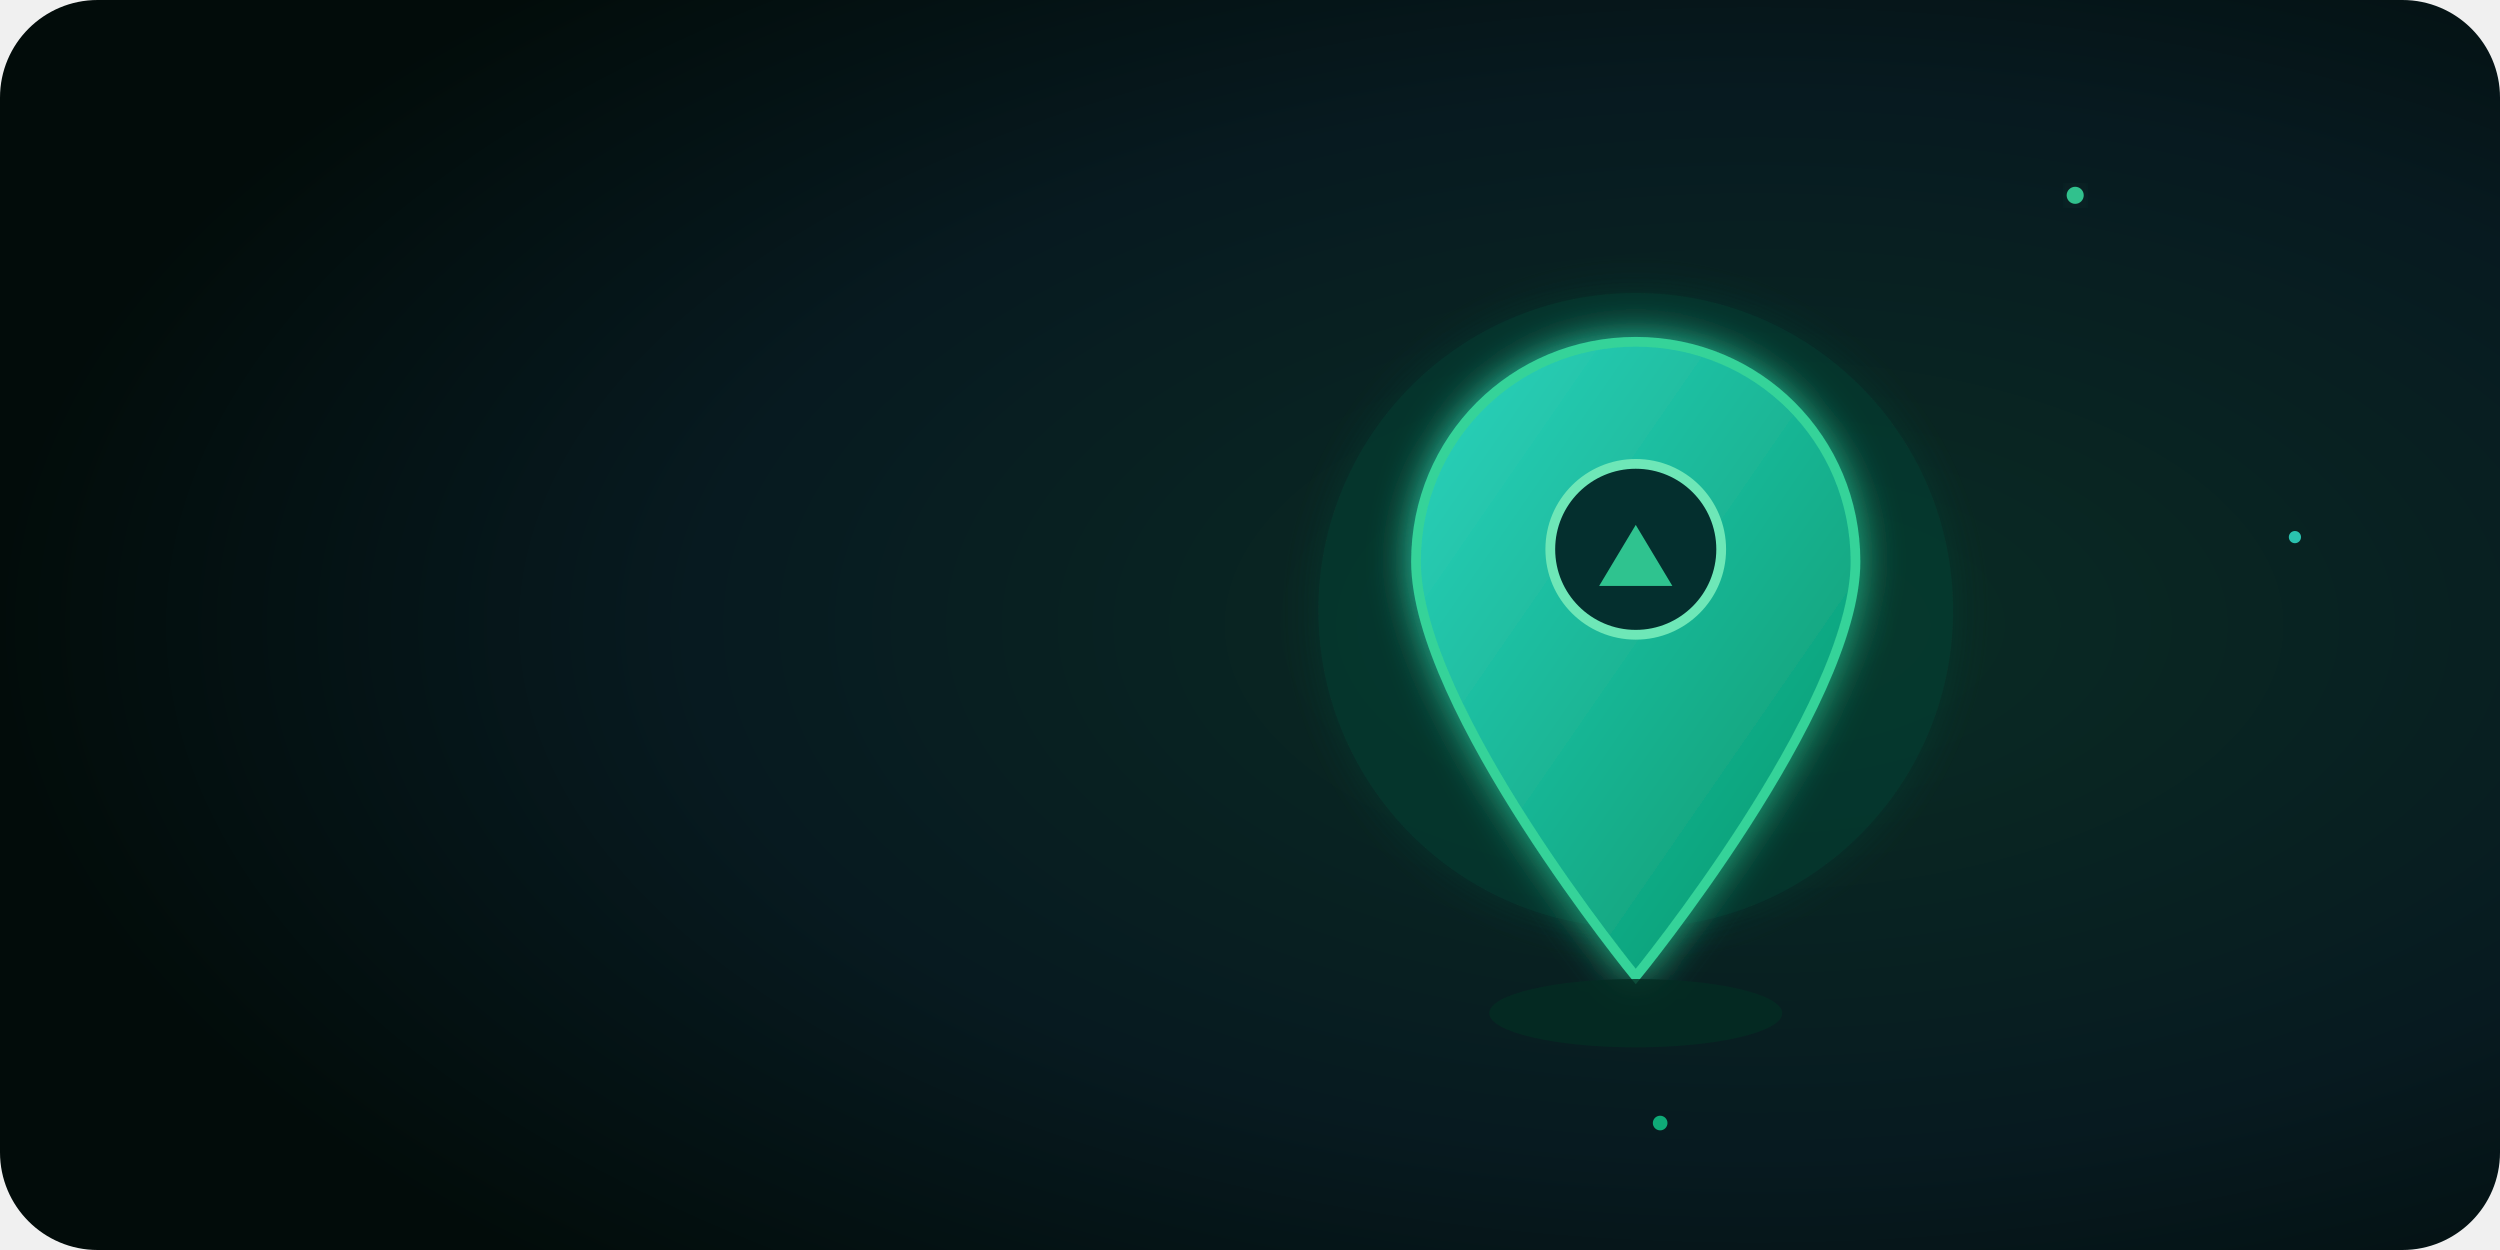
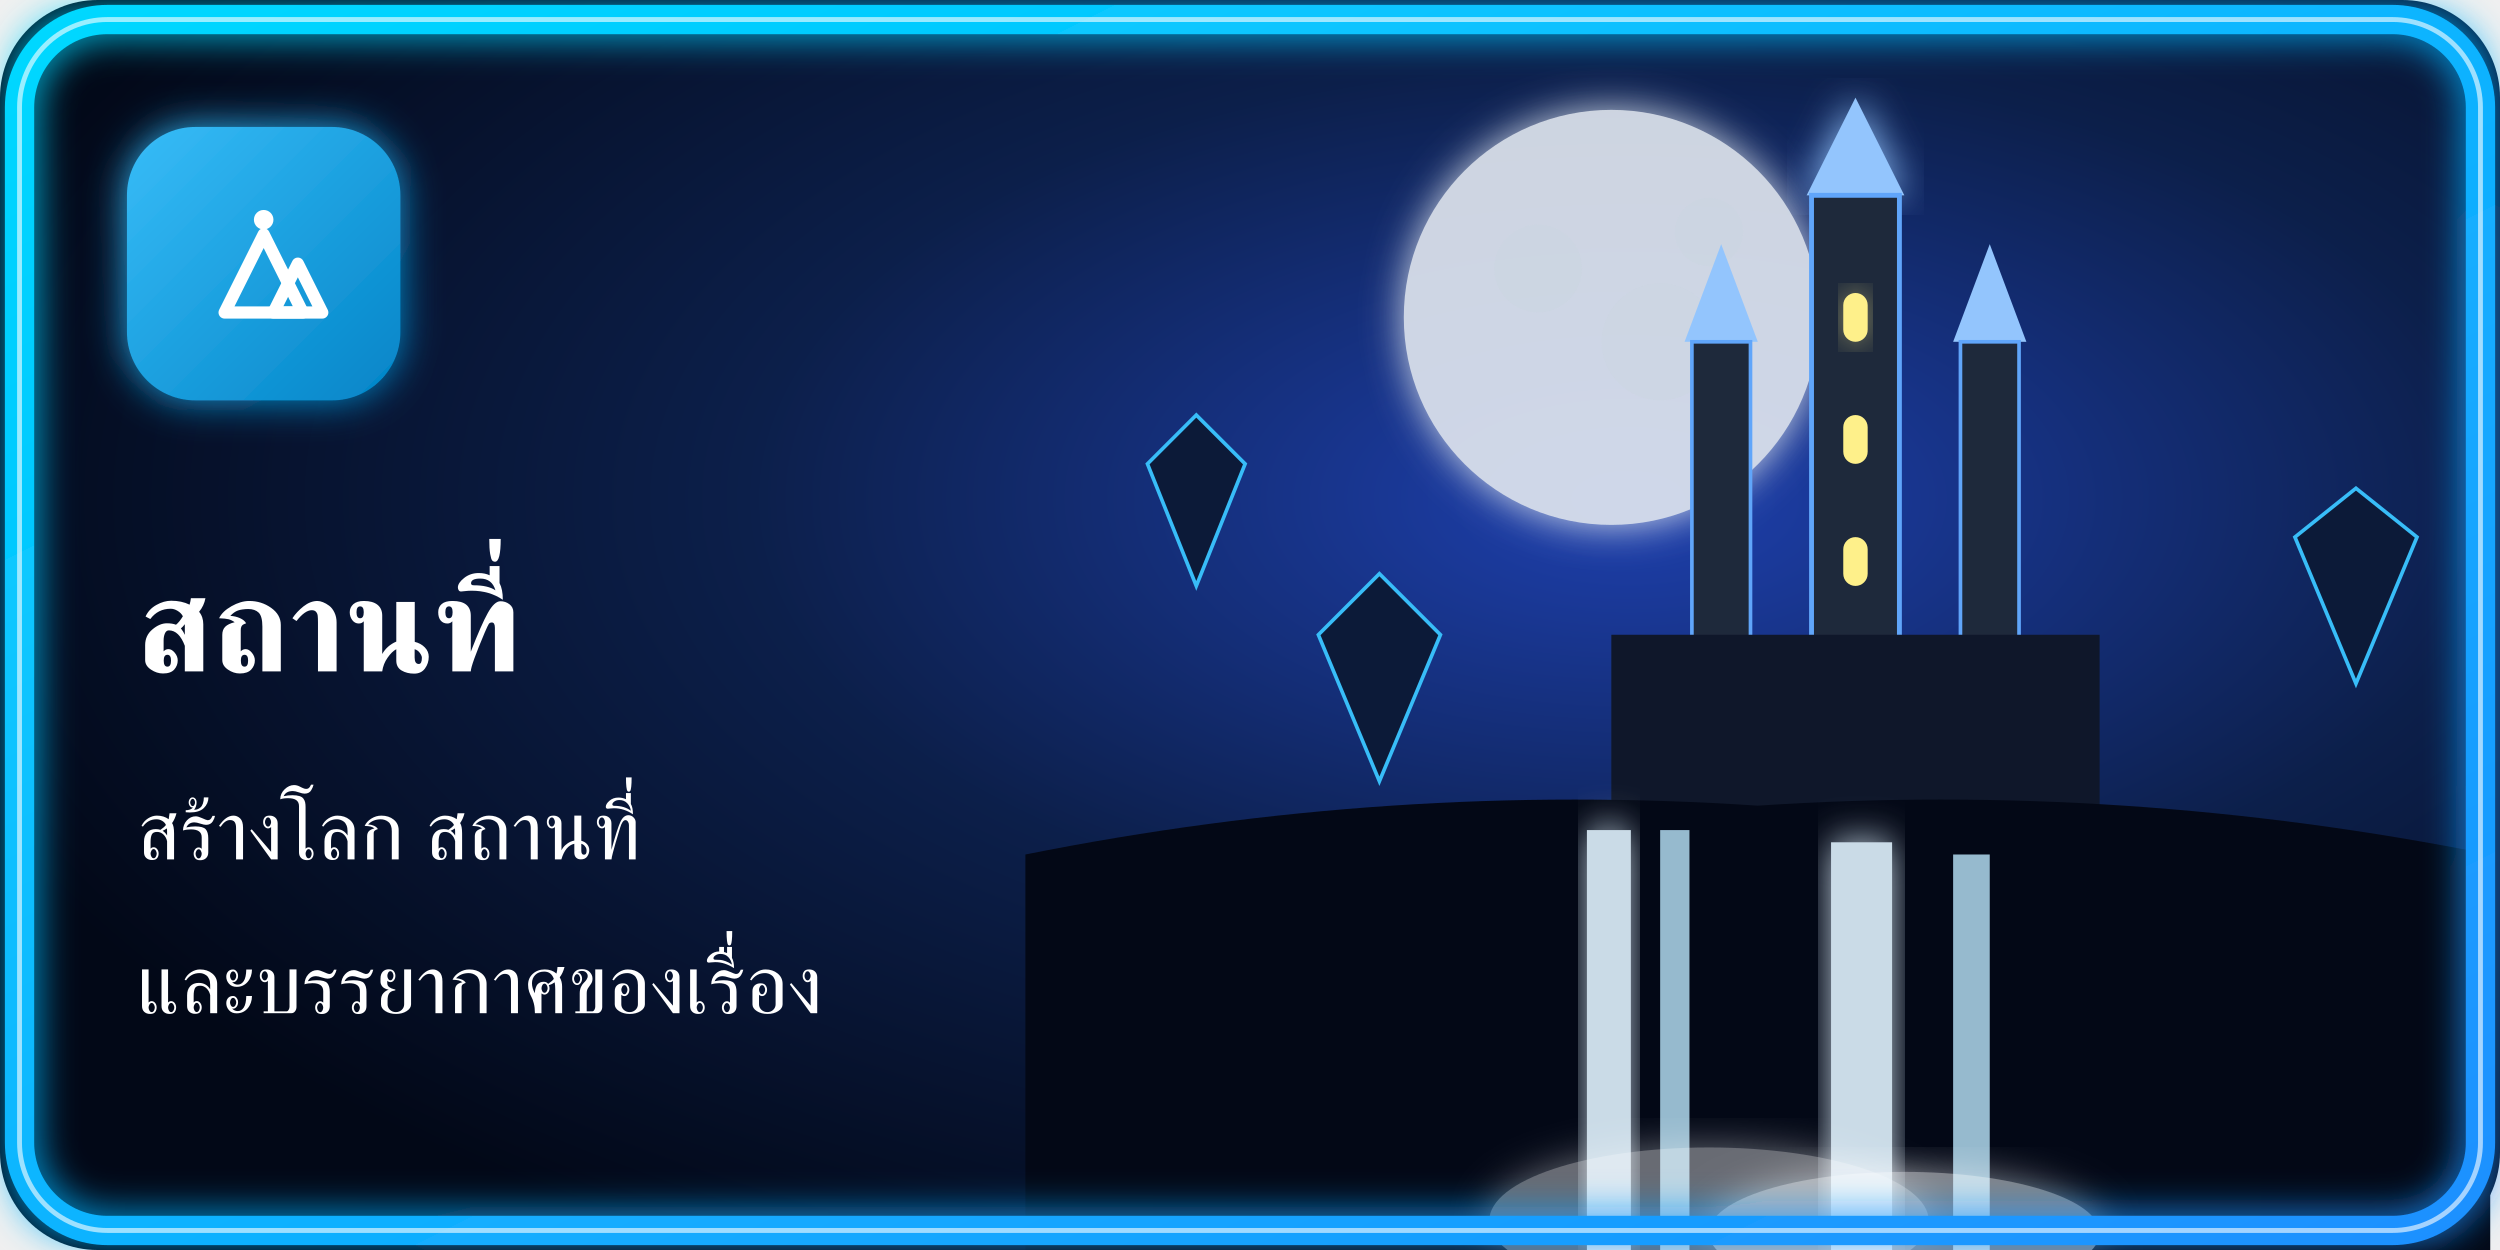
<svg xmlns="http://www.w3.org/2000/svg" viewBox="0 0 1024 512" width="1024" height="512">
  <defs>
-     <radialGradient id="bgLoc" cx="70%" cy="50%" r="70%">
-       <stop offset="0%" stop-color="#0A2D24" />
-       <stop offset="60%" stop-color="#071A20" />
-       <stop offset="100%" stop-color="#020C0A" />
+     <radialGradient id="bg4" cx="65%" cy="40%" r="70%">
+       <stop offset="0%" stop-color="#1E40AF" />
+       <stop offset="50%" stop-color="#0C1F4A" />
+       <stop offset="100%" stop-color="#020817" />
    </radialGradient>
-     <linearGradient id="borderLoc" x1="0%" y1="0%" x2="100%" y2="100%">
-       <stop offset="0%" stop-color="#34D399" />
-       <stop offset="50%" stop-color="#10B981" />
-       <stop offset="100%" stop-color="#059669" />
+     <linearGradient id="border4" x1="0%" y1="0%" x2="100%" y2="100%">
+       <stop offset="0%" stop-color="#00D8FF" />
+       <stop offset="100%" stop-color="#1E90FF" />
    </linearGradient>
-     <linearGradient id="iconLoc" x1="0%" y1="0%" x2="100%" y2="100%">
-       <stop offset="0%" stop-color="#2DD4BF" />
-       <stop offset="100%" stop-color="#059669" />
+     <linearGradient id="icon4" x1="0%" y1="0%" x2="100%" y2="100%">
+       <stop offset="0%" stop-color="#38BDF8" />
+       <stop offset="100%" stop-color="#0284C7" />
    </linearGradient>
-     <filter id="glowLoc" x="-20%" y="-20%" width="140%" height="140%">
+     <filter id="glow4" x="-20%" y="-20%" width="140%" height="140%">
      <feGaussianBlur stdDeviation="8" result="blur" />
      <feMerge>
        <feMergeNode in="blur" />
        <feMergeNode in="SourceGraphic" />
      </feMerge>
    </filter>
  </defs>
-   <rect width="1024" height="512" rx="40" fill="url(#bgLoc)" />
-   <circle cx="850" cy="80" r="3.5" fill="#34D399" opacity="0.9" filter="url(#glowLoc)" />
-   <circle cx="940" cy="220" r="2.5" fill="#2DD4BF" opacity="0.9" />
-   <circle cx="680" cy="460" r="3" fill="#10B981" opacity="0.9" />
-   <g transform="translate(520, 100)">
-     <circle cx="150" cy="150" r="130" fill="#064E3B" opacity="0.4" filter="url(#glowLoc)" />
-     <path d="M150 40 C100 40 60 80 60 130 C60 190 150 300 150 300 C150 300 240 190 240 130 C240 80 200 40 150 40 Z" fill="url(#iconLoc)" stroke="#34D399" stroke-width="4" filter="url(#glowLoc)" />
-     <circle cx="150" cy="125" r="35" fill="#042F2E" stroke="#6EE7B7" stroke-width="4" />
-     <path d="M135 140 L150 115 L165 140 Z" fill="#34D399" opacity="0.9" />
-     <ellipse cx="150" cy="315" rx="60" ry="14" fill="#022C22" opacity="0.8" />
+   <rect width="1024" height="512" rx="40" fill="url(#bg4)" />
+   <g transform="translate(560, 30)">
+     <circle cx="100" cy="100" r="85" fill="#E2E8F0" opacity="0.9" filter="url(#glow4)" />
+     <circle cx="70" cy="80" r="18" fill="#CBD5E1" opacity="0.6" />
+     <circle cx="120" cy="110" r="24" fill="#CBD5E1" opacity="0.5" />
+     <circle cx="140" cy="65" r="14" fill="#CBD5E1" opacity="0.6" />
  </g>
+   <g transform="translate(420, 40)">
+     <polygon points="50,150 70,130 90,150 70,200" fill="#0C1A38" stroke="#38BDF8" stroke-width="1.5" />
+     <polygon points="120,220 145,195 170,220 145,280" fill="#0C1A38" stroke="#38BDF8" stroke-width="1.5" />
+     <polygon points="520,180 545,160 570,180 545,240" fill="#0C1A38" stroke="#38BDF8" stroke-width="1.5" />
+     <g transform="translate(180, 0)">
+       <polygon points="140,40 160,0 180,40" fill="#93C5FD" filter="url(#glow4)" />
+       <rect x="142" y="40" width="36" height="240" fill="#1E293B" stroke="#60A5FA" stroke-width="2" />
+       <polygon points="90,100 105,60 120,100" fill="#93C5FD" />
+       <rect x="93" y="100" width="24" height="180" fill="#1E293B" stroke="#60A5FA" stroke-width="1.5" />
+       <polygon points="200,100 215,60 230,100" fill="#93C5FD" />
+       <rect x="203" y="100" width="24" height="180" fill="#1E293B" stroke="#60A5FA" stroke-width="1.5" />
+       <rect x="60" y="220" width="200" height="90" fill="#0F172A" />
+       <rect x="155" y="80" width="10" height="20" rx="5" fill="#FEF08A" filter="url(#glow4)" />
+       <rect x="155" y="130" width="10" height="20" rx="5" fill="#FEF08A" />
+       <rect x="155" y="180" width="10" height="20" rx="5" fill="#FEF08A" />
+     </g>
+     <path d="M 0 310 Q 150 280 300 290 Q 450 280 600 310 L 600 480 L 0 480 Z" fill="#030816" />
+     <rect x="230" y="300" width="18" height="180" fill="#E0F2FE" filter="url(#glow4)" opacity="0.9" />
+     <rect x="260" y="300" width="12" height="180" fill="#BAE6FD" opacity="0.8" />
+     <rect x="330" y="305" width="25" height="175" fill="#E0F2FE" filter="url(#glow4)" opacity="0.9" />
+     <rect x="380" y="310" width="15" height="170" fill="#BAE6FD" opacity="0.8" />
+     <ellipse cx="280" cy="460" rx="90" ry="30" fill="#FFFFFF" opacity="0.4" filter="url(#glow4)" />
+     <ellipse cx="360" cy="465" rx="80" ry="25" fill="#FFFFFF" opacity="0.5" filter="url(#glow4)" />
+   </g>
+   <rect x="52" y="52" width="112" height="112" rx="28" fill="url(#icon4)" filter="url(#glow4)" />
+   <g transform="translate(80, 80)">
+     <polygon points="12,48 28,16 44,48" fill="none" stroke="#FFFFFF" stroke-width="5" stroke-linejoin="round" />
+     <polygon points="32,48 42,28 52,48" fill="none" stroke="#FFFFFF" stroke-width="5" stroke-linejoin="round" />
+     <circle cx="28" cy="10" r="4" fill="#FFFFFF" />
+   </g>
+   <text x="56" y="275" font-family="'Prompt', 'Plus Jakarta Sans', sans-serif" font-weight="900" font-size="54" fill="#FFFFFF">สถานที่</text>
+   <text x="56" y="352" font-family="'Prompt', 'Plus Jakarta Sans', sans-serif" font-weight="500" font-size="34" fill="#FFFFFF">สร้างโลก สถานที่</text>
+   <text x="56" y="415" font-family="'Prompt', 'Plus Jakarta Sans', sans-serif" font-weight="500" font-size="34" fill="#FFFFFF">และบรรยากาศของเรื่อง</text>
+   <rect x="8" y="8" width="1008" height="496" rx="36" fill="none" stroke="url(#border4)" stroke-width="12" filter="url(#glow4)" />
+   <rect x="8" y="8" width="1008" height="496" rx="36" fill="none" stroke="#FFFFFF" stroke-width="2" opacity="0.6" />
</svg>
